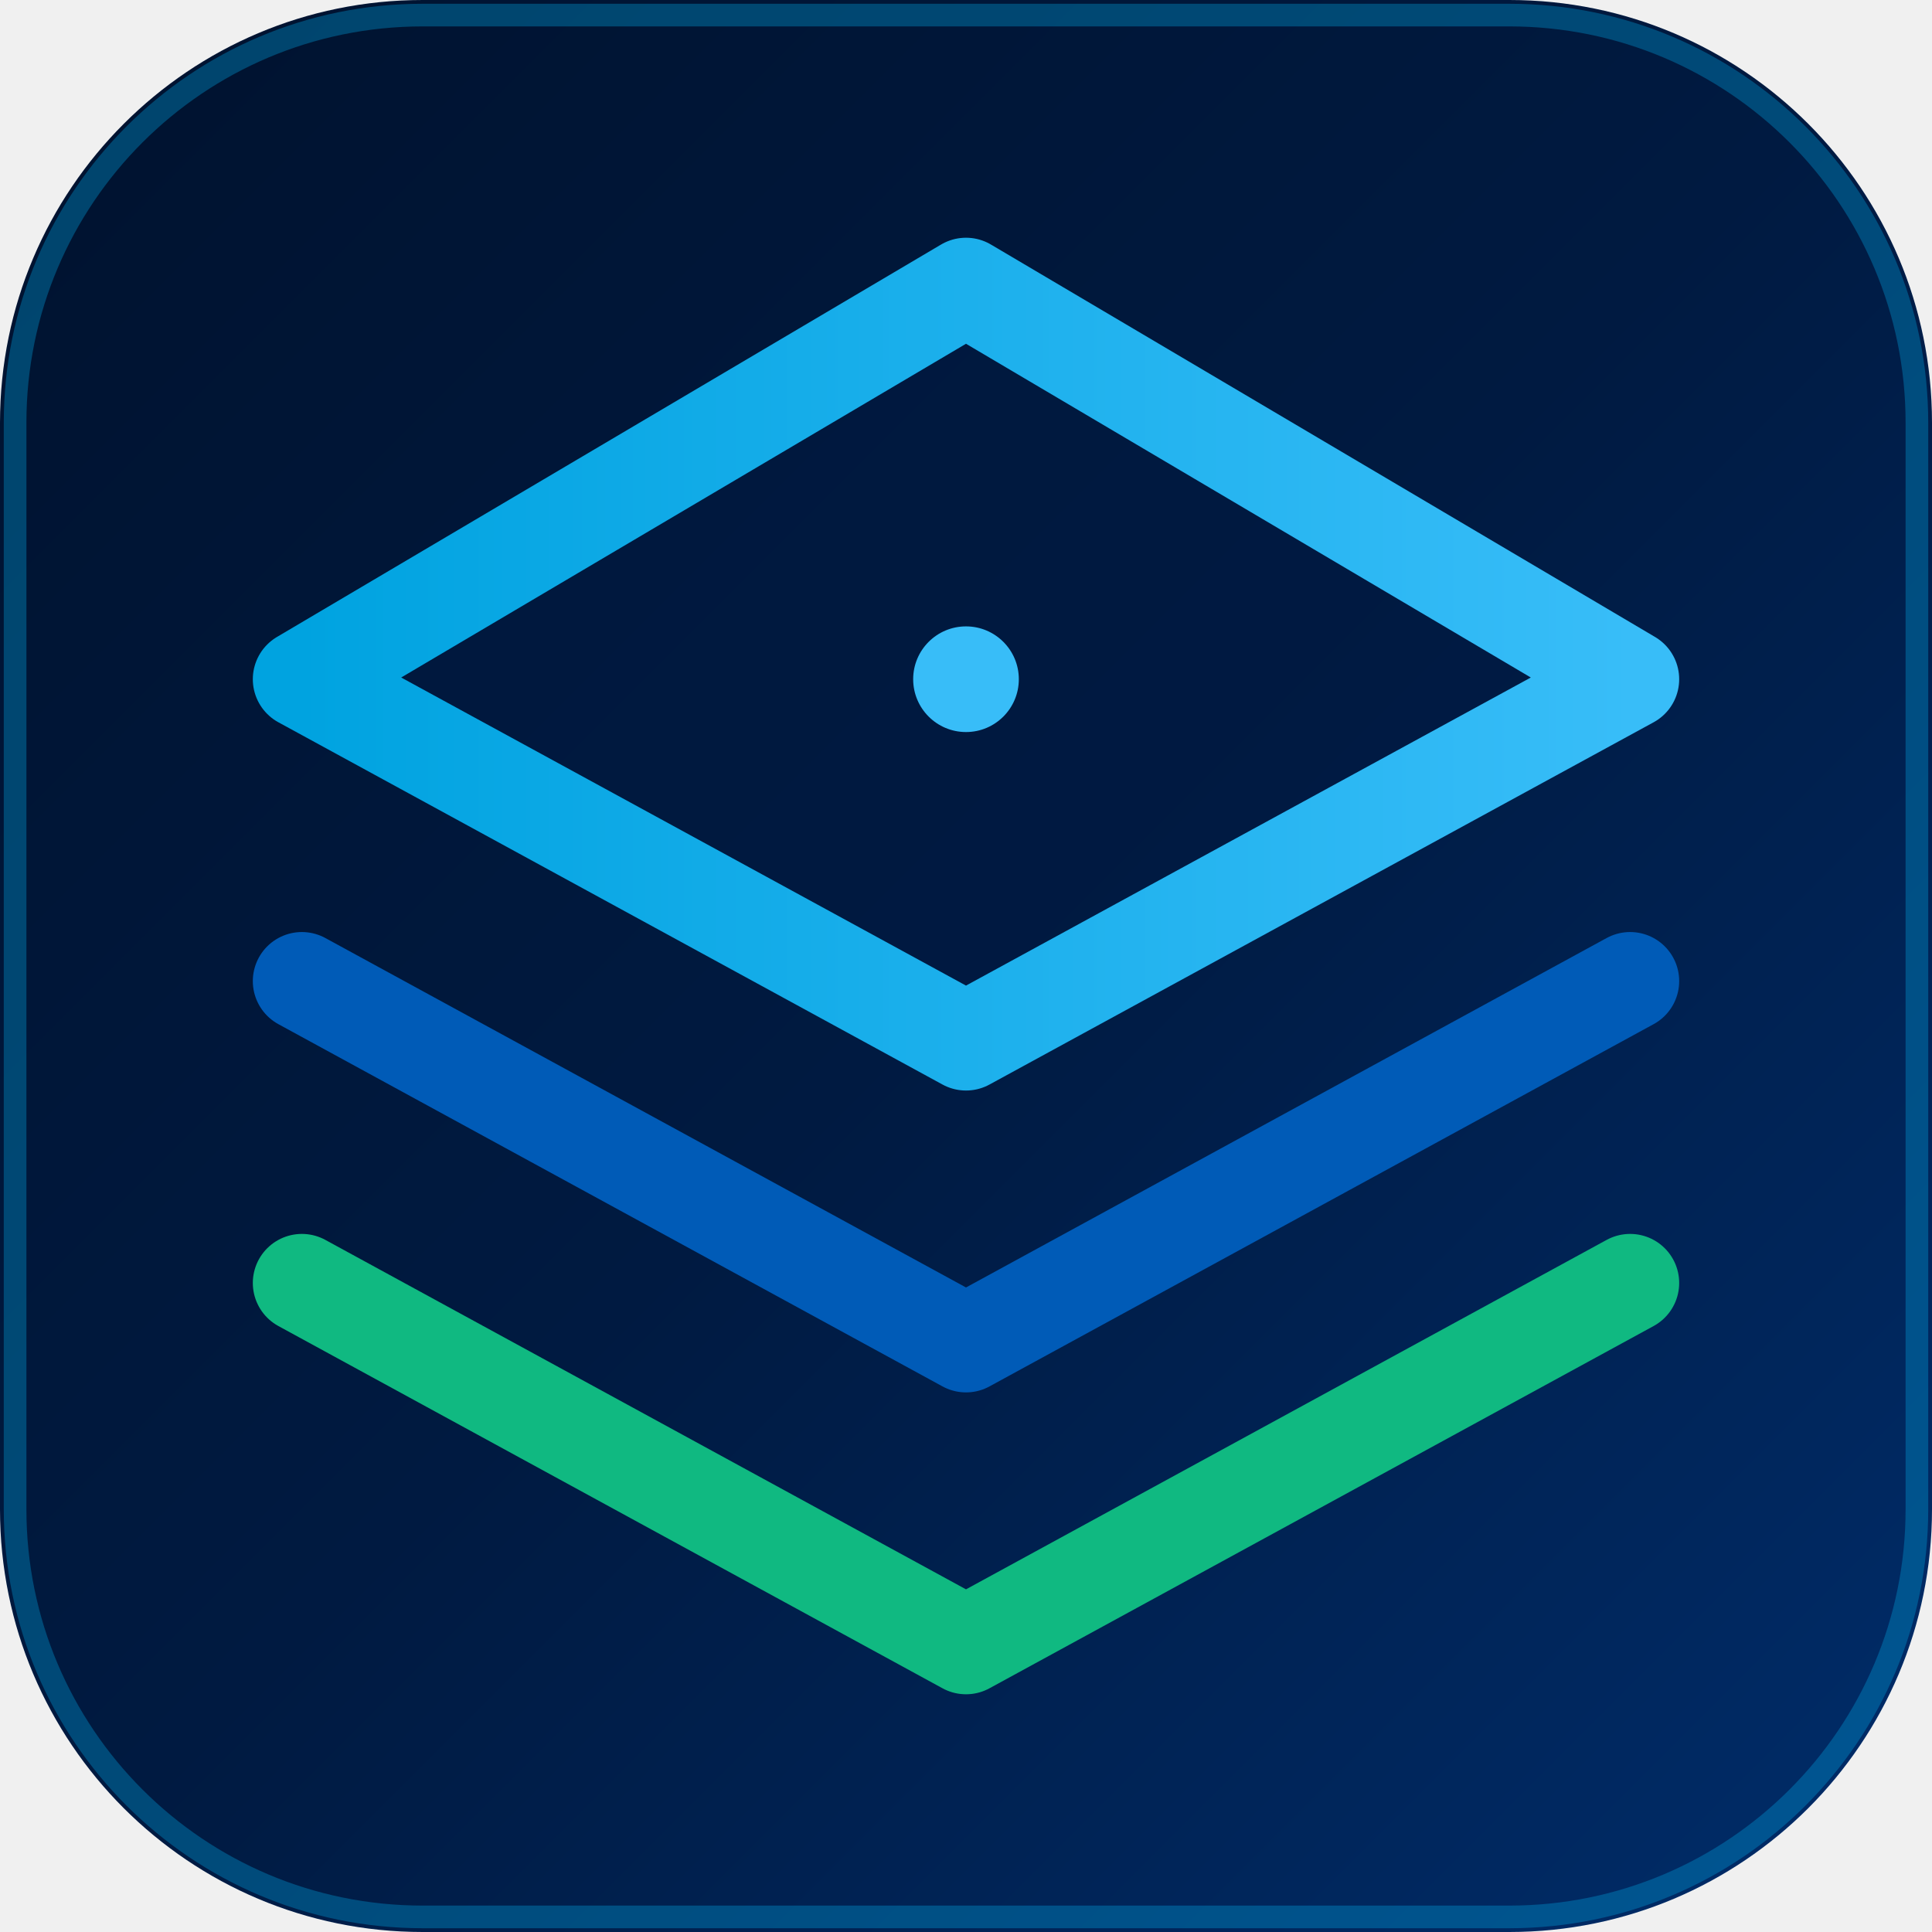
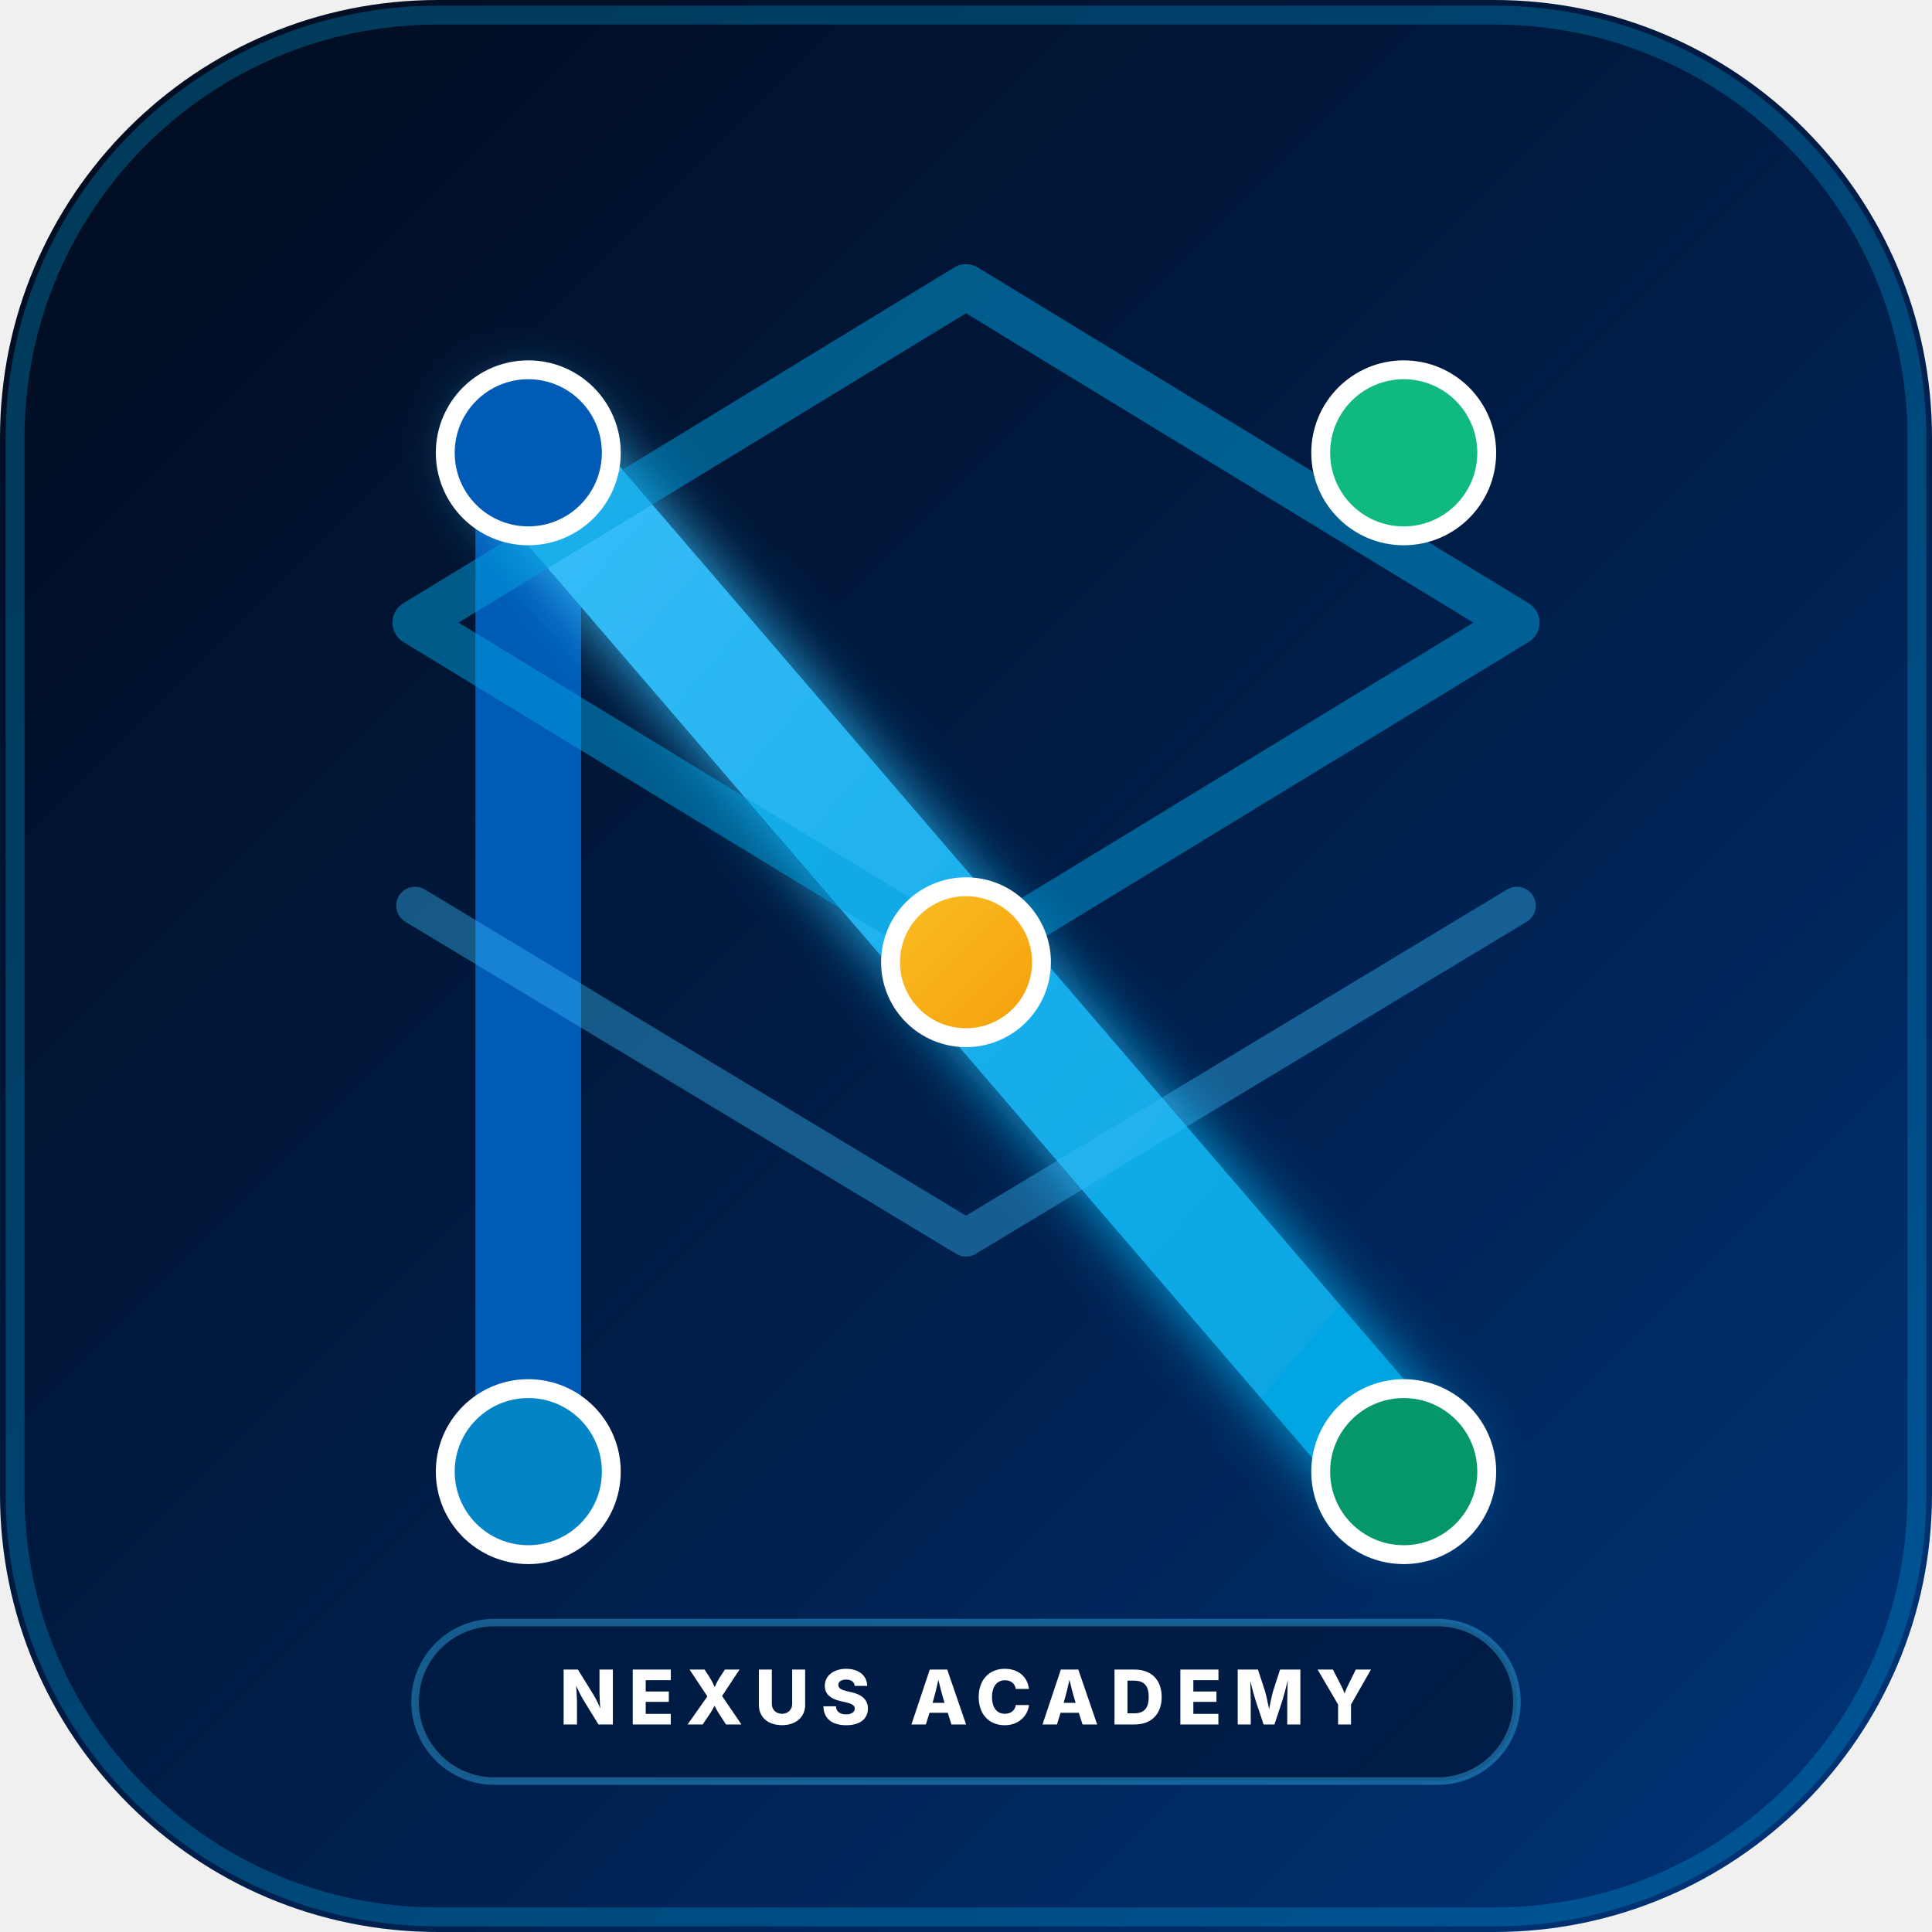
<svg xmlns="http://www.w3.org/2000/svg" width="512" height="512" viewBox="0 0 512 512">
  <defs>
-     <linearGradient id="bgGrad" x1="0%" y1="0%" x2="100%" y2="100%">
-       <stop offset="0%" stop-color="#00122e" />
-       <stop offset="50%" stop-color="#001a41" />
-       <stop offset="100%" stop-color="#002d6b" />
+     <linearGradient id="nexusBg" x1="0%" y1="0%" x2="100%" y2="100%">
+       <stop offset="0%" stop-color="#020b1c" />
+       <stop offset="45%" stop-color="#001a41" />
+       <stop offset="100%" stop-color="#00357a" />
    </linearGradient>
-     <linearGradient id="accentGrad" x1="0%" y1="0%" x2="100%" y2="0%">
-       <stop offset="0%" stop-color="#00a3e0" />
-       <stop offset="100%" stop-color="#38bdf8" />
+     <linearGradient id="nexusCyan" x1="0%" y1="0%" x2="100%" y2="100%">
+       <stop offset="0%" stop-color="#38bdf8" />
+       <stop offset="100%" stop-color="#00a3e0" />
    </linearGradient>
+     <linearGradient id="nexusEmerald" x1="0%" y1="0%" x2="100%" y2="100%">
+       <stop offset="0%" stop-color="#34d399" />
+       <stop offset="100%" stop-color="#059669" />
+     </linearGradient>
+     <linearGradient id="nexusGold" x1="0%" y1="0%" x2="100%" y2="100%">
+       <stop offset="0%" stop-color="#fbbf24" />
+       <stop offset="100%" stop-color="#f59e0b" />
+     </linearGradient>
+     <filter id="glow" x="-20%" y="-20%" width="140%" height="140%">
+       <feGaussianBlur stdDeviation="8" result="blur" />
+       <feComposite in="SourceGraphic" in2="blur" operator="over" />
+     </filter>
  </defs>
-   <rect width="512" height="512" rx="112" fill="url(#bgGrad)" />
-   <rect width="504" height="504" x="4" y="4" rx="108" fill="none" stroke="#00a3e0" stroke-width="6" stroke-opacity="0.35" />
-   <polygon points="256,76 80,180 256,276 432,180" fill="#001a41" fill-opacity="0.6" stroke="url(#accentGrad)" stroke-width="26" stroke-linejoin="round" stroke-linecap="round" />
-   <polyline points="80,260 256,356 432,260" fill="none" stroke="#005bb7" stroke-width="26" stroke-linejoin="round" stroke-linecap="round" />
-   <polyline points="80,340 256,436 432,340" fill="none" stroke="#10b981" stroke-width="26" stroke-linejoin="round" stroke-linecap="round" />
-   <circle cx="256" cy="180" r="14" fill="#38bdf8" />
+   <rect width="512" height="512" rx="116" fill="url(#nexusBg)" />
+   <rect width="504" height="504" x="4" y="4" rx="112" fill="none" stroke="#00a3e0" stroke-width="5" stroke-opacity="0.3" />
+   <g stroke-linecap="round" stroke-linejoin="round">
+     <line x1="140" y1="390" x2="140" y2="120" stroke="#005bb7" stroke-width="28" />
+     <line x1="140" y1="120" x2="372" y2="390" stroke="url(#nexusCyan)" stroke-width="32" filter="url(#glow)" />
+     <line x1="372" y1="390" x2="372" y2="120" stroke="url(#nexusEmerald)" stroke-width="28" />
+     <polygon points="256,76 110,165 256,254 402,165" fill="none" stroke="#00a3e0" stroke-width="12" stroke-opacity="0.5" />
+     <polyline points="110,240 256,328 402,240" fill="none" stroke="#38bdf8" stroke-width="10" stroke-opacity="0.4" />
+     <circle cx="140" cy="120" r="22" fill="#005bb7" stroke="#ffffff" stroke-width="5" />
+     <circle cx="372" cy="120" r="22" fill="#10b981" stroke="#ffffff" stroke-width="5" />
+     <circle cx="140" cy="390" r="22" fill="#0284c7" stroke="#ffffff" stroke-width="5" />
+     <circle cx="372" cy="390" r="22" fill="#059669" stroke="#ffffff" stroke-width="5" />
+     <circle cx="256" cy="255" r="20" fill="url(#nexusGold)" stroke="#ffffff" stroke-width="5" />
+   </g>
+   <rect x="110" y="430" width="292" height="42" rx="21" fill="rgba(0, 26, 65, 0.85)" stroke="rgba(56, 189, 248, 0.4)" stroke-width="2" />
+   <text x="256" y="457" fill="#ffffff" font-family="'Inter', sans-serif" font-size="20" font-weight="800" letter-spacing="3" text-anchor="middle">NEXUS ACADEMY</text>
</svg>
